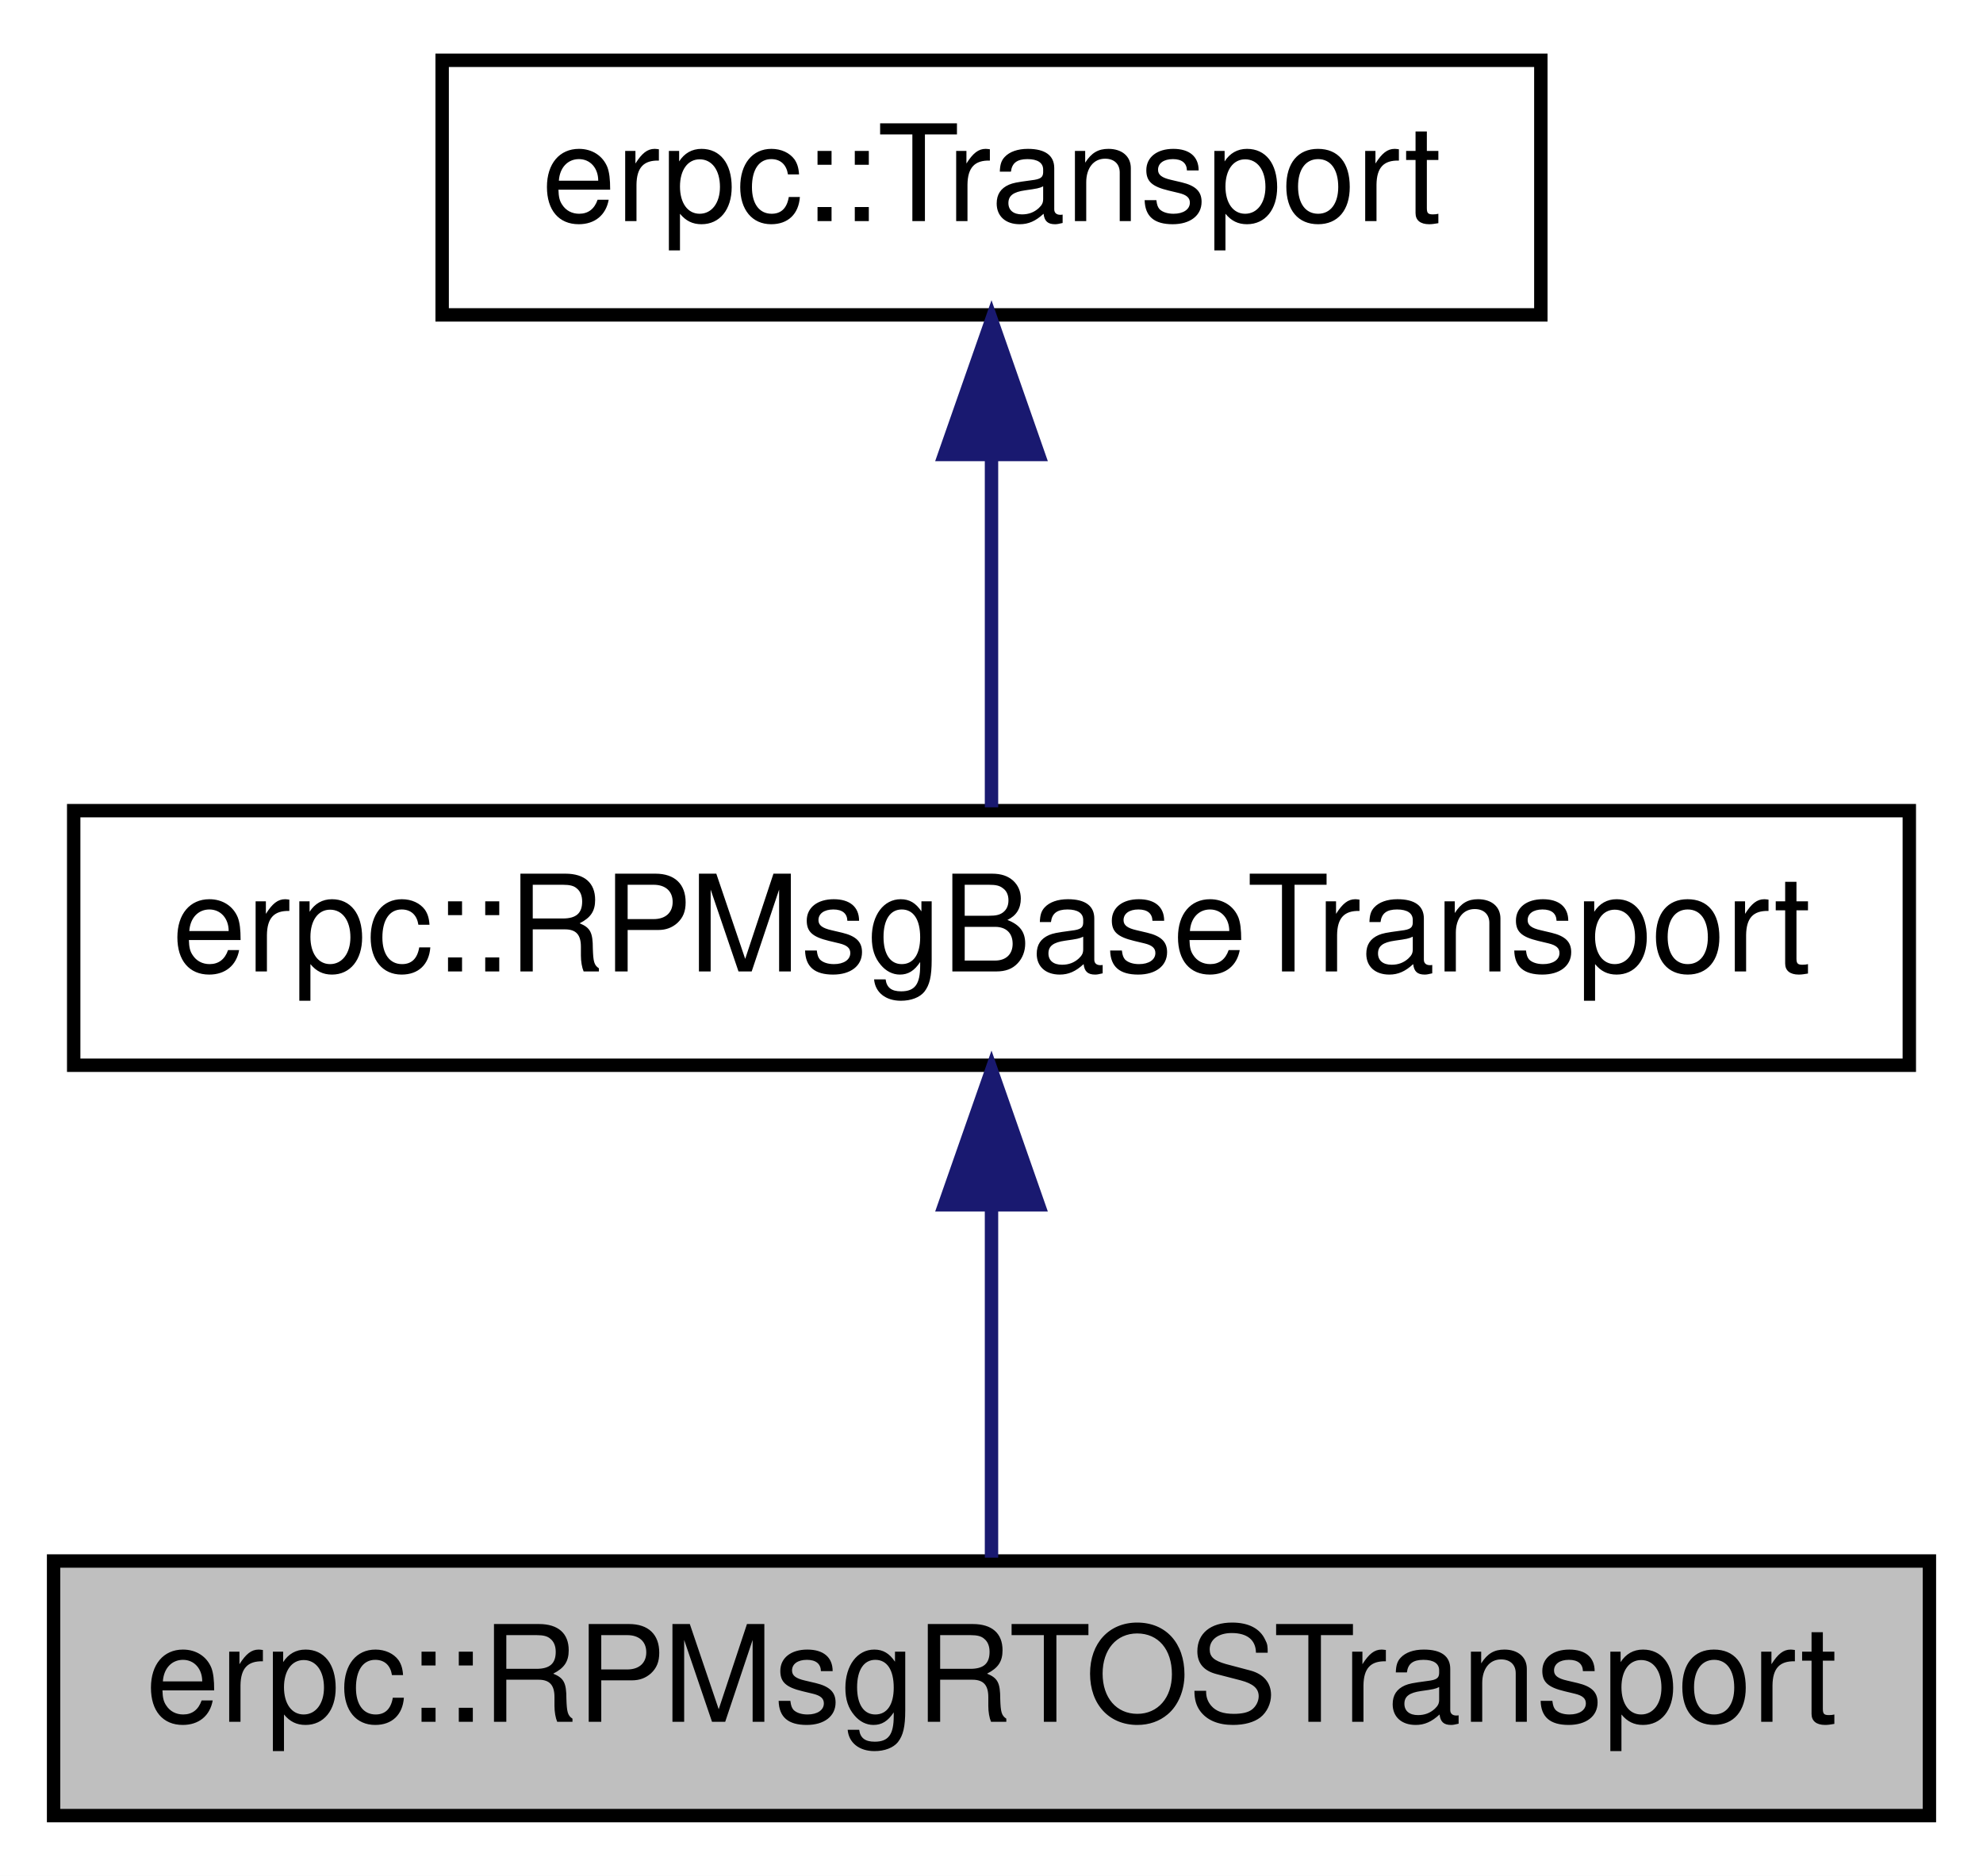
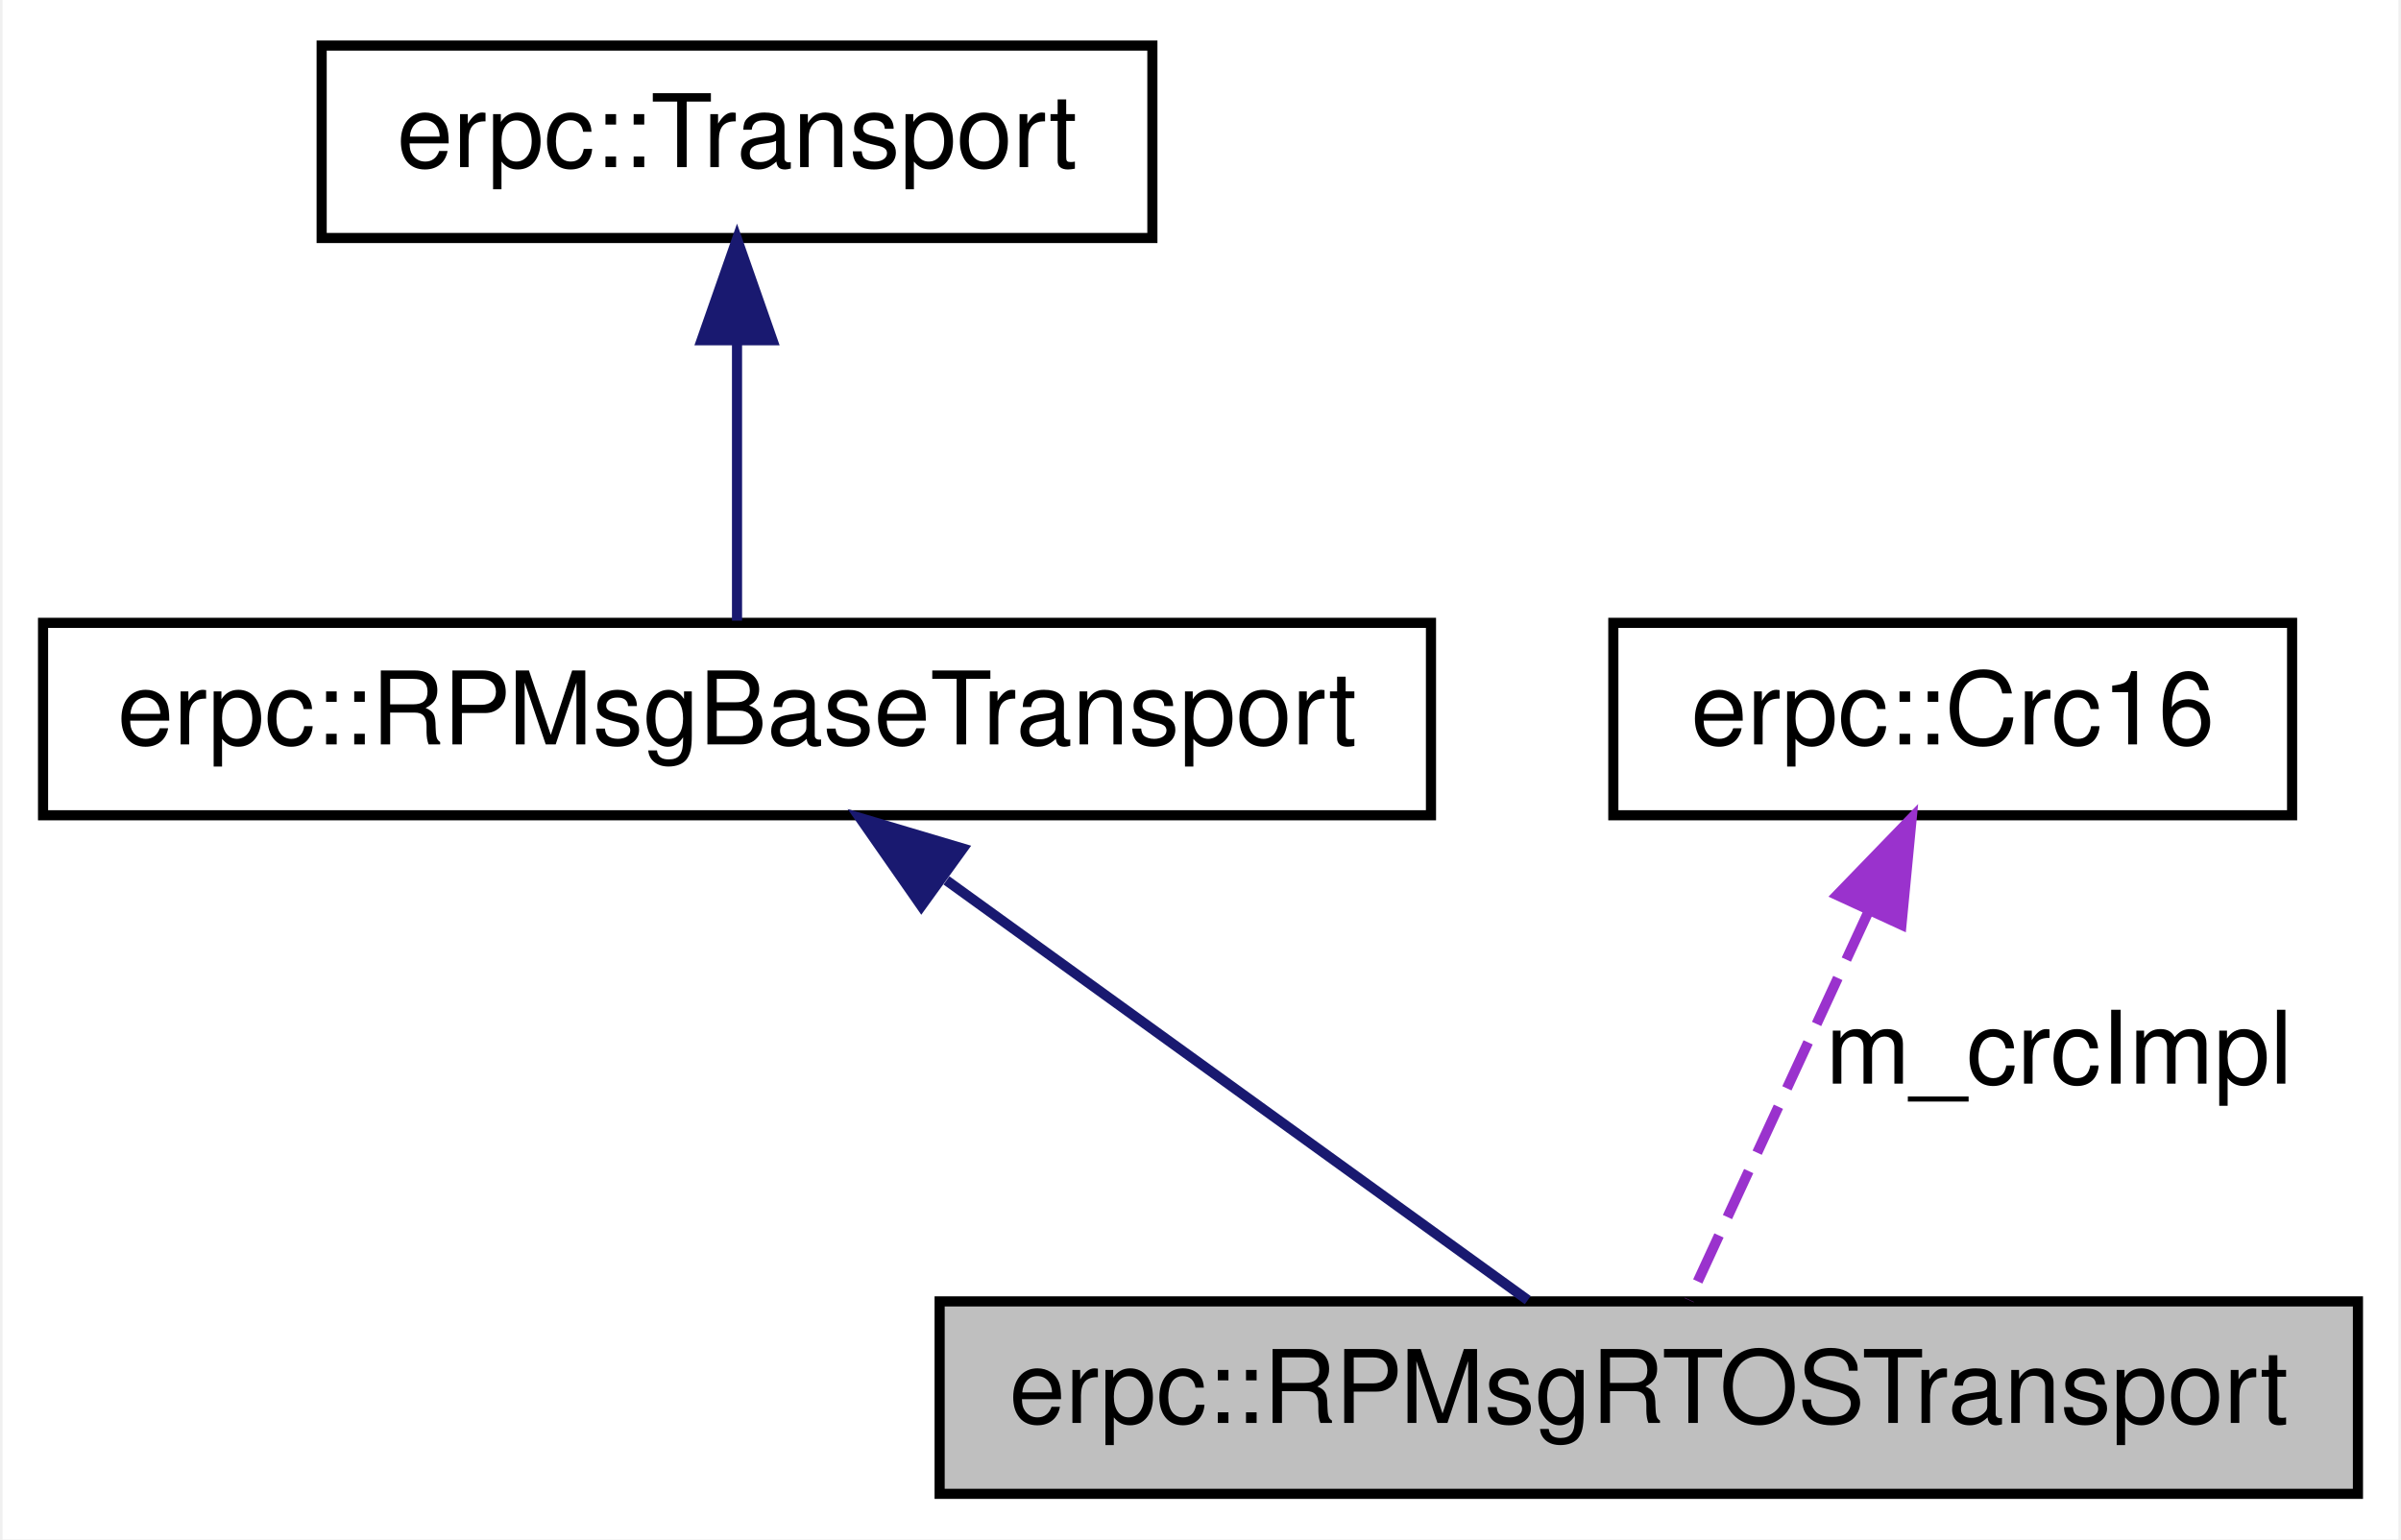
- <svg xmlns="http://www.w3.org/2000/svg" xmlns:xlink="http://www.w3.org/1999/xlink" width="148pt" height="140pt" viewBox="0.00 0.00 148.00 140.00">
-   <g id="graph0" class="graph" transform="scale(1 1) rotate(0) translate(4 136)">
-     <polygon fill="white" stroke="none" points="-4,4 -4,-136 144,-136 144,4 -4,4" />
+ <svg xmlns="http://www.w3.org/2000/svg" xmlns:xlink="http://www.w3.org/1999/xlink" width="237pt" height="152pt" viewBox="0.00 0.00 236.50 152.00">
+   <g id="graph0" class="graph" transform="scale(1 1) rotate(0) translate(4 148)">
+     <polygon fill="white" stroke="none" points="-4,4 -4,-148 232.5,-148 232.5,4 -4,4" />
    <g id="node1" class="node">
-       <polygon fill="#bfbfbf" stroke="black" points="0,-0.5 0,-19.5 140,-19.5 140,-0.5 0,-0.5" />
-       <text text-anchor="middle" x="70" y="-7.5" font-family="Helvetica,sans-Serif" font-size="10.00">erpc::RPMsgRTOSTransport</text>
+       <polygon fill="#bfbfbf" stroke="black" points="88.5,-0.5 88.5,-19.5 228.5,-19.5 228.5,-0.5 88.5,-0.5" />
+       <text text-anchor="middle" x="158.5" y="-7.5" font-family="Helvetica,sans-Serif" font-size="10.00">erpc::RPMsgRTOSTransport</text>
    </g>
    <g id="node2" class="node">
      <g id="a_node2">
        <a xlink:href="classerpc_1_1_r_p_msg_base_transport.html" target="_top" xlink:title="Transport that other RPMsg transports inherits. ">
-           <polygon fill="white" stroke="black" points="1.5,-56.5 1.5,-75.5 138.5,-75.5 138.5,-56.5 1.5,-56.5" />
-           <text text-anchor="middle" x="70" y="-63.5" font-family="Helvetica,sans-Serif" font-size="10.00">erpc::RPMsgBaseTransport</text>
+           <polygon fill="white" stroke="black" points="0,-67.5 0,-86.5 137,-86.5 137,-67.5 0,-67.5" />
+           <text text-anchor="middle" x="68.5" y="-74.5" font-family="Helvetica,sans-Serif" font-size="10.00">erpc::RPMsgBaseTransport</text>
        </a>
      </g>
    </g>
    <g id="edge1" class="edge">
-       <path fill="none" stroke="midnightblue" d="M70,-45.804C70,-36.91 70,-26.78 70,-19.751" />
-       <polygon fill="midnightblue" stroke="midnightblue" points="66.5,-46.083 70,-56.083 73.5,-46.083 66.5,-46.083" />
+       <path fill="none" stroke="midnightblue" d="M89.175,-61.068C106.94,-48.238 131.936,-30.185 146.555,-19.627" />
+       <polygon fill="midnightblue" stroke="midnightblue" points="86.695,-58.541 80.638,-67.234 90.794,-64.216 86.695,-58.541" />
    </g>
    <g id="node3" class="node">
      <g id="a_node3">
        <a xlink:href="classerpc_1_1_transport.html" target="_top" xlink:title="Abstract interface for transport layer. ">
-           <polygon fill="white" stroke="black" points="29,-112.5 29,-131.5 111,-131.5 111,-112.5 29,-112.5" />
-           <text text-anchor="middle" x="70" y="-119.5" font-family="Helvetica,sans-Serif" font-size="10.00">erpc::Transport</text>
+           <polygon fill="white" stroke="black" points="27.5,-124.5 27.5,-143.5 109.5,-143.5 109.5,-124.5 27.5,-124.5" />
+           <text text-anchor="middle" x="68.5" y="-131.5" font-family="Helvetica,sans-Serif" font-size="10.00">erpc::Transport</text>
        </a>
      </g>
    </g>
    <g id="edge2" class="edge">
-       <path fill="none" stroke="midnightblue" d="M70,-101.805C70,-92.91 70,-82.78 70,-75.751" />
-       <polygon fill="midnightblue" stroke="midnightblue" points="66.5,-102.083 70,-112.083 73.5,-102.083 66.5,-102.083" />
+       <path fill="none" stroke="midnightblue" d="M68.5,-114.117C68.5,-104.817 68.5,-94.056 68.5,-86.715" />
+       <polygon fill="midnightblue" stroke="midnightblue" points="65,-114.406 68.5,-124.406 72,-114.406 65,-114.406" />
+     </g>
+     <g id="node4" class="node">
+       <g id="a_node4">
+         <a xlink:href="classerpc_1_1_crc16.html" target="_top" xlink:title="Class for compute crc16. ">
+           <polygon fill="white" stroke="black" points="155,-67.5 155,-86.5 222,-86.5 222,-67.5 155,-67.5" />
+           <text text-anchor="middle" x="188.5" y="-74.5" font-family="Helvetica,sans-Serif" font-size="10.00">erpc::Crc16</text>
+         </a>
+       </g>
+     </g>
+     <g id="edge3" class="edge">
+       <path fill="none" stroke="#9a32cd" stroke-dasharray="5,2" d="M180.095,-57.79C174.334,-45.308 166.952,-29.314 162.482,-19.627" />
+       <polygon fill="#9a32cd" stroke="#9a32cd" points="177.086,-59.621 184.454,-67.234 183.441,-56.688 177.086,-59.621" />
+       <text text-anchor="middle" x="199" y="-41" font-family="Helvetica,sans-Serif" font-size="10.00"> m_crcImpl</text>
    </g>
  </g>
</svg>
